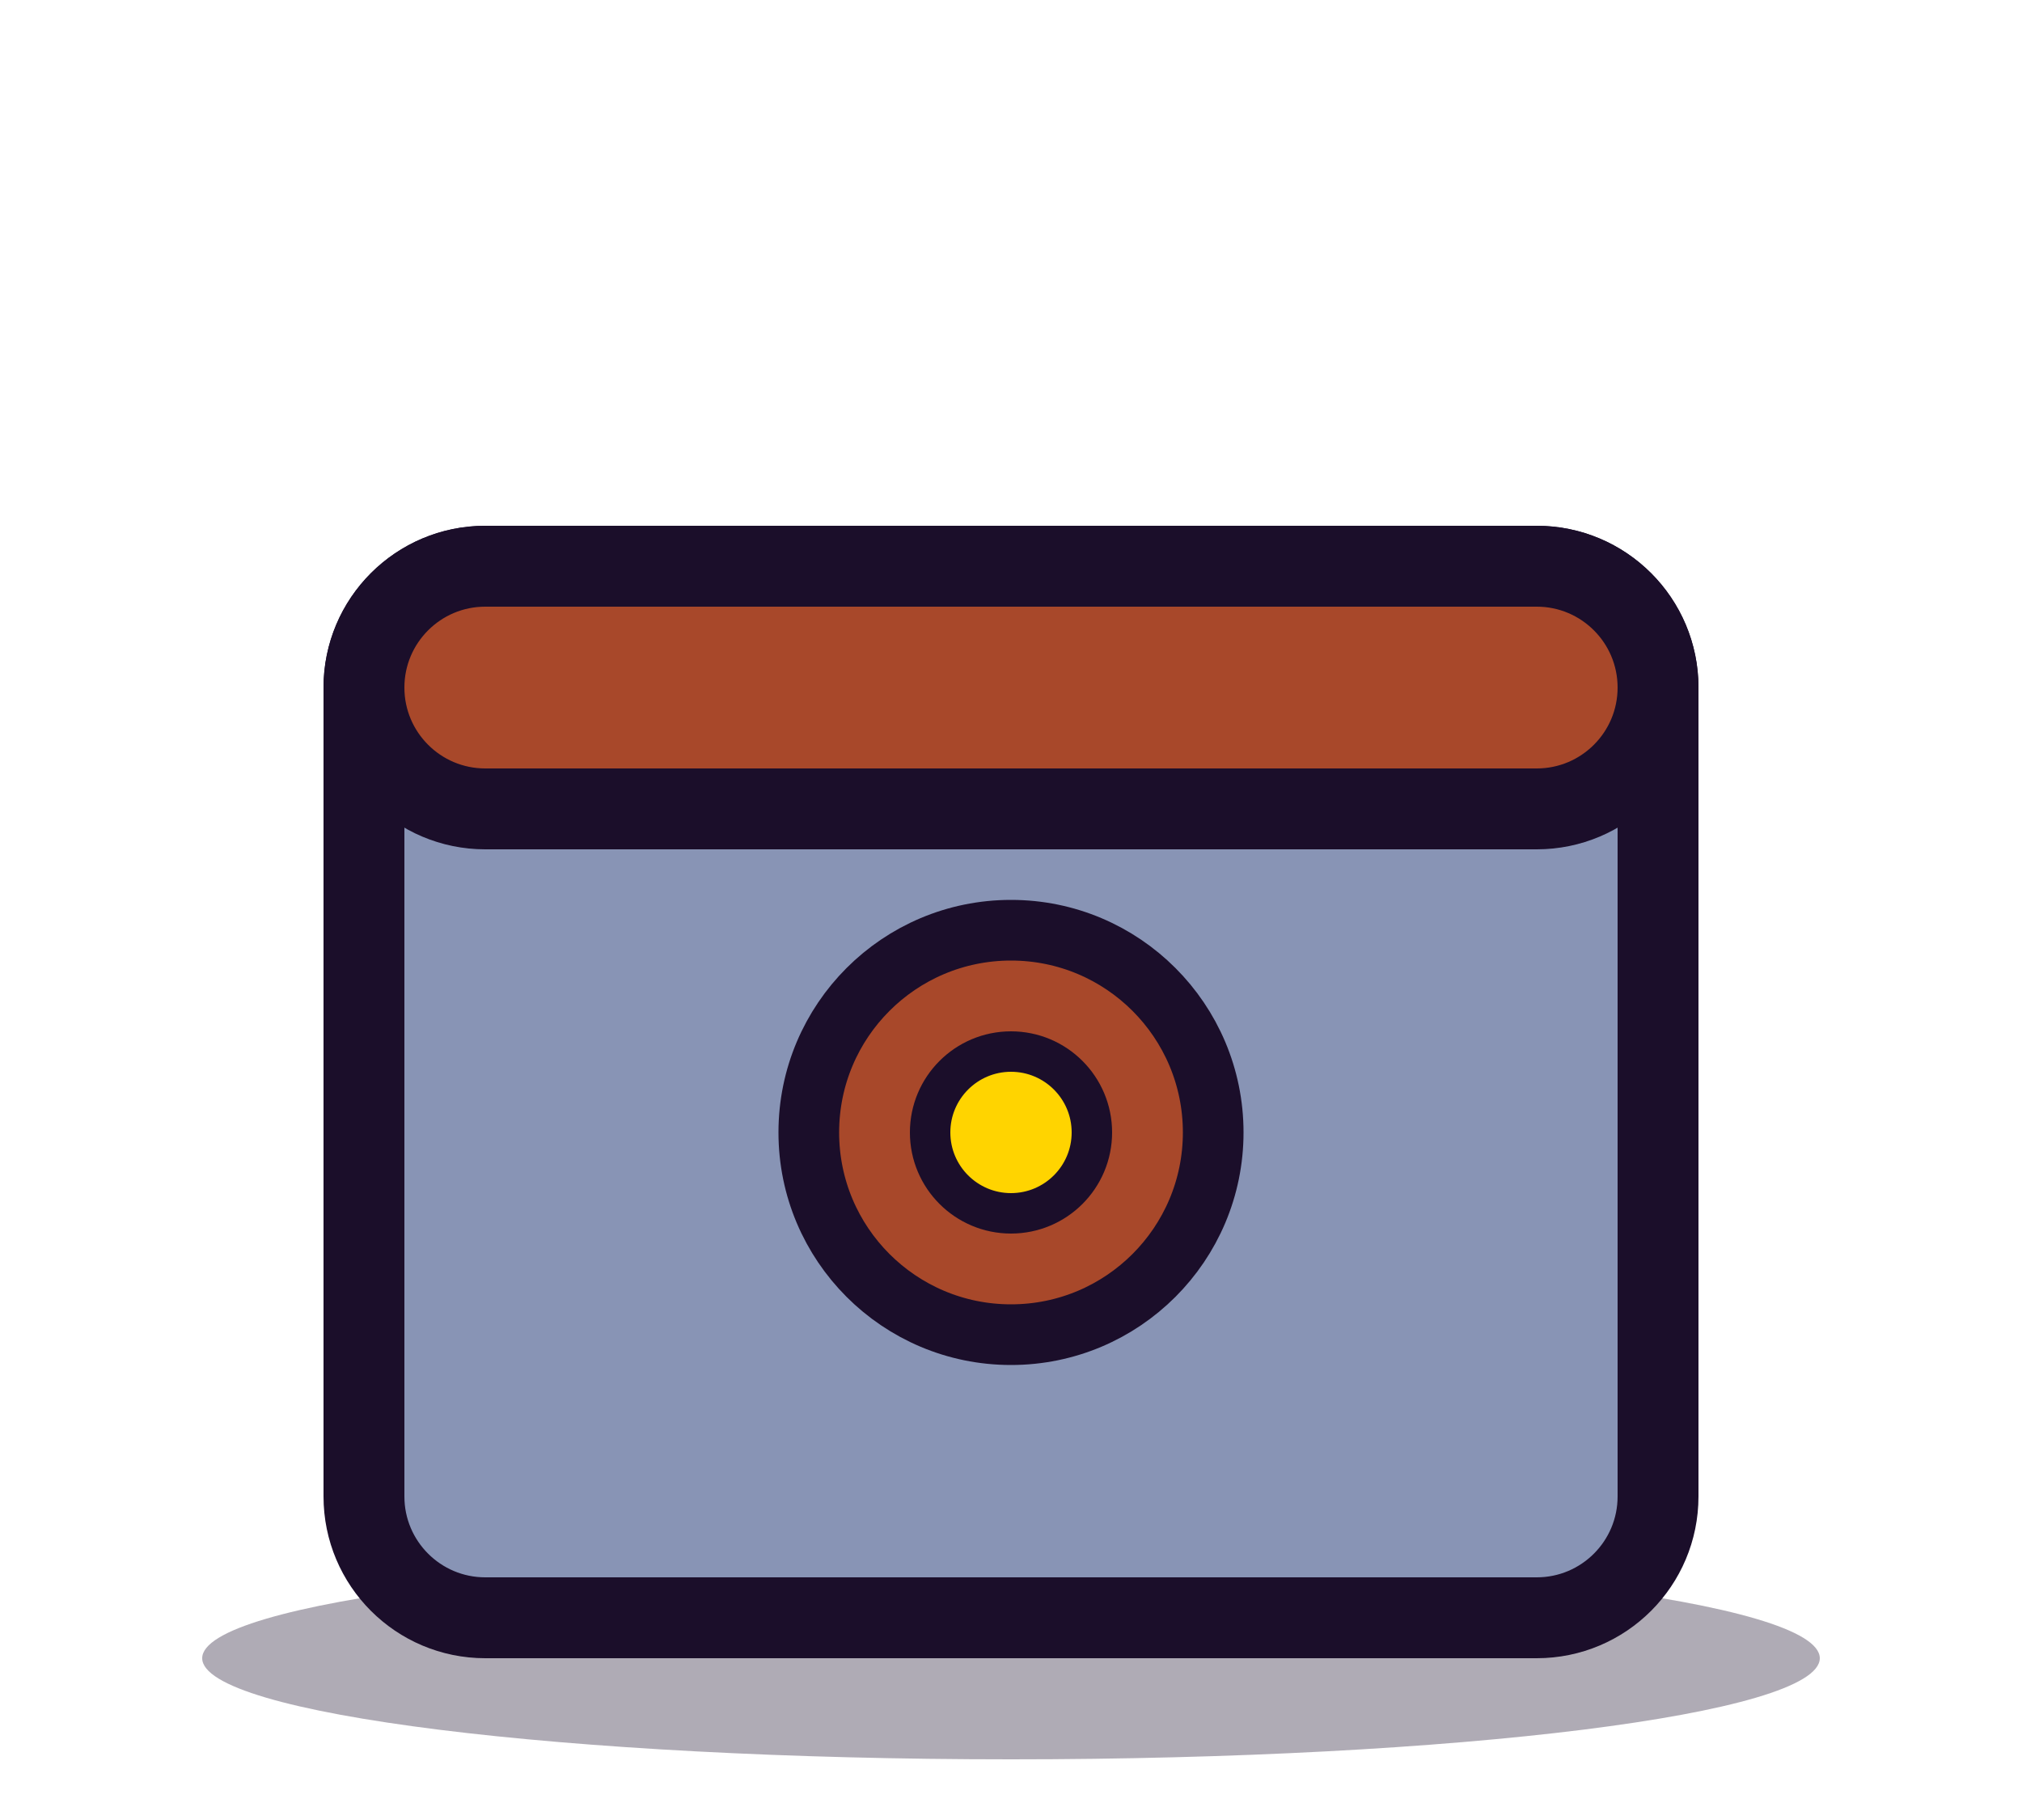
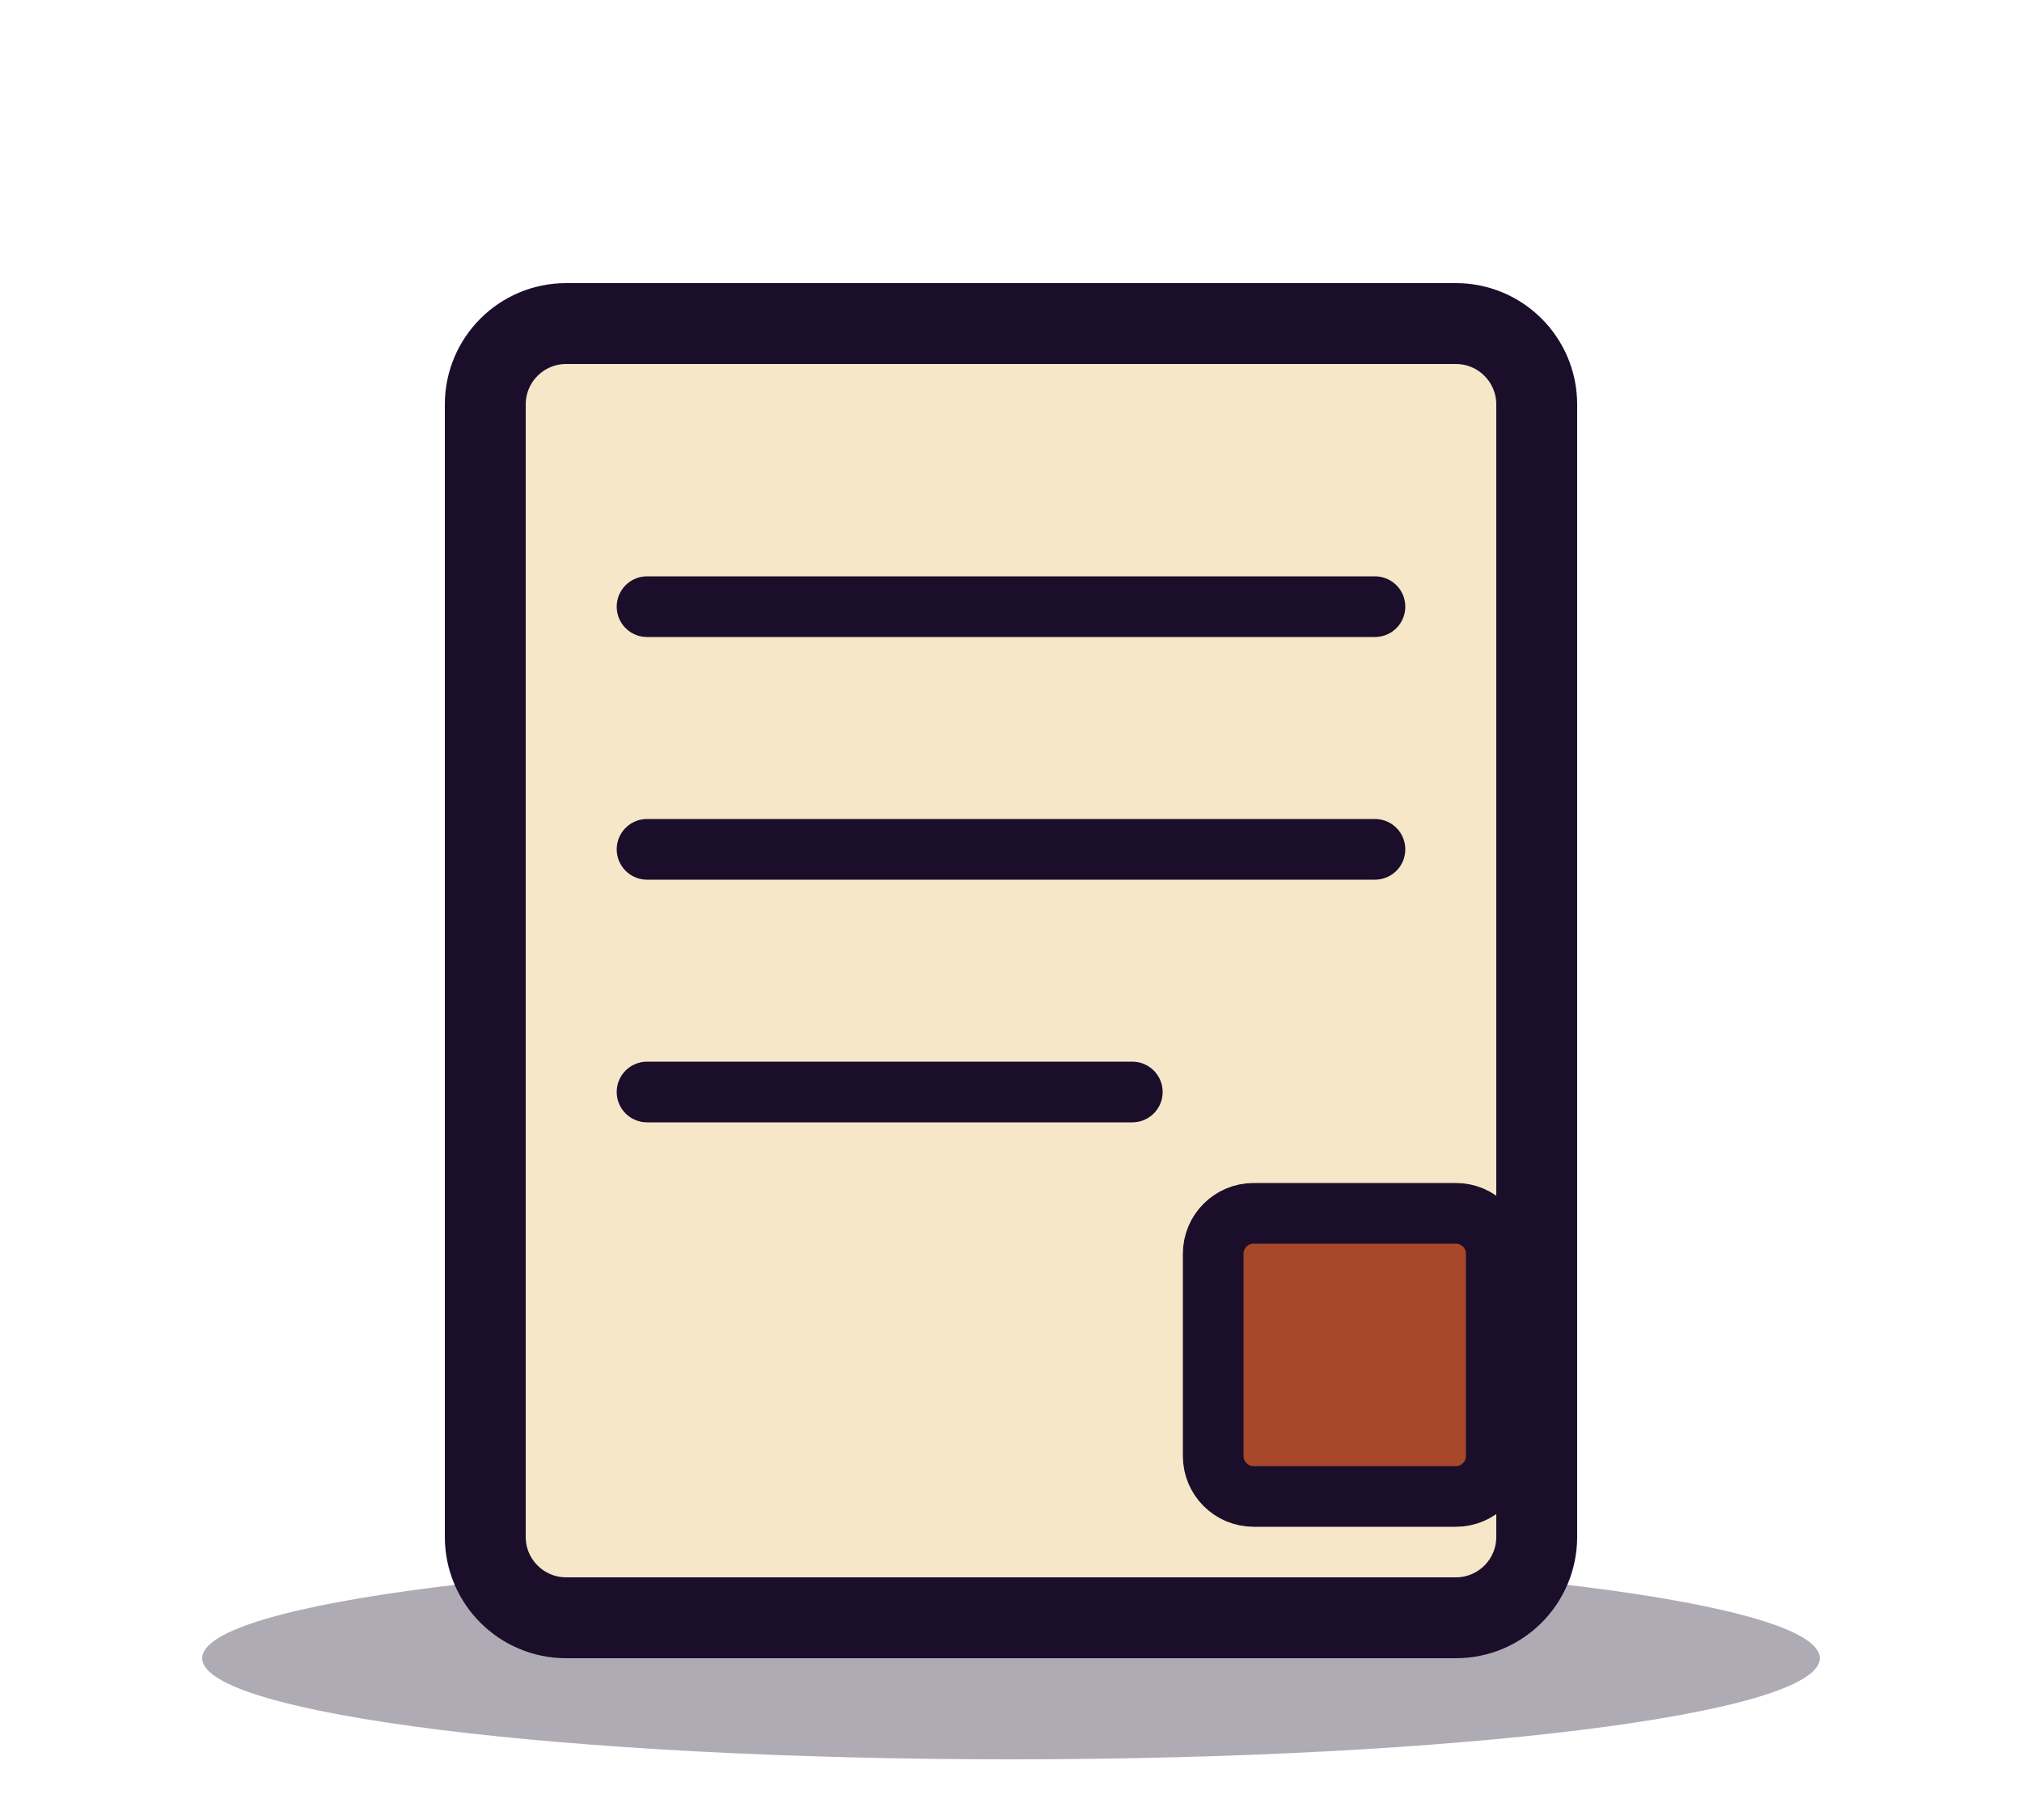
<svg xmlns="http://www.w3.org/2000/svg" width="100" height="90" viewBox="0 0 100 90">
  <ellipse cx="50" cy="82" rx="40" ry="5" fill="#1B0E2A" opacity="0.35" />
-   <rect x="18" y="28" width="64" height="52" rx="6" fill="#8894B5" stroke="#1B0E2A" stroke-width="4" />
-   <rect x="18" y="28" width="64" height="12" rx="6" fill="#A8482A" stroke="#1B0E2A" stroke-width="4" />
-   <circle cx="50" cy="56" r="10" fill="#A8482A" stroke="#1B0E2A" stroke-width="3" />
-   <circle cx="50" cy="56" r="4" fill="#FFD400" stroke="#1B0E2A" stroke-width="2" />
+   <rect x="24" y="16" width="52" height="64" rx="4" fill="#F6E7C8" stroke="#1B0E2A" stroke-width="4" />
+   <path d="M32 30 L68 30 M32 42 L68 42 M32 54 L56 54" stroke="#1B0E2A" stroke-width="3" stroke-linecap="round" />
+   <rect x="60" y="60" width="14" height="14" rx="2" fill="#A8482A" stroke="#1B0E2A" stroke-width="3" />
</svg>
